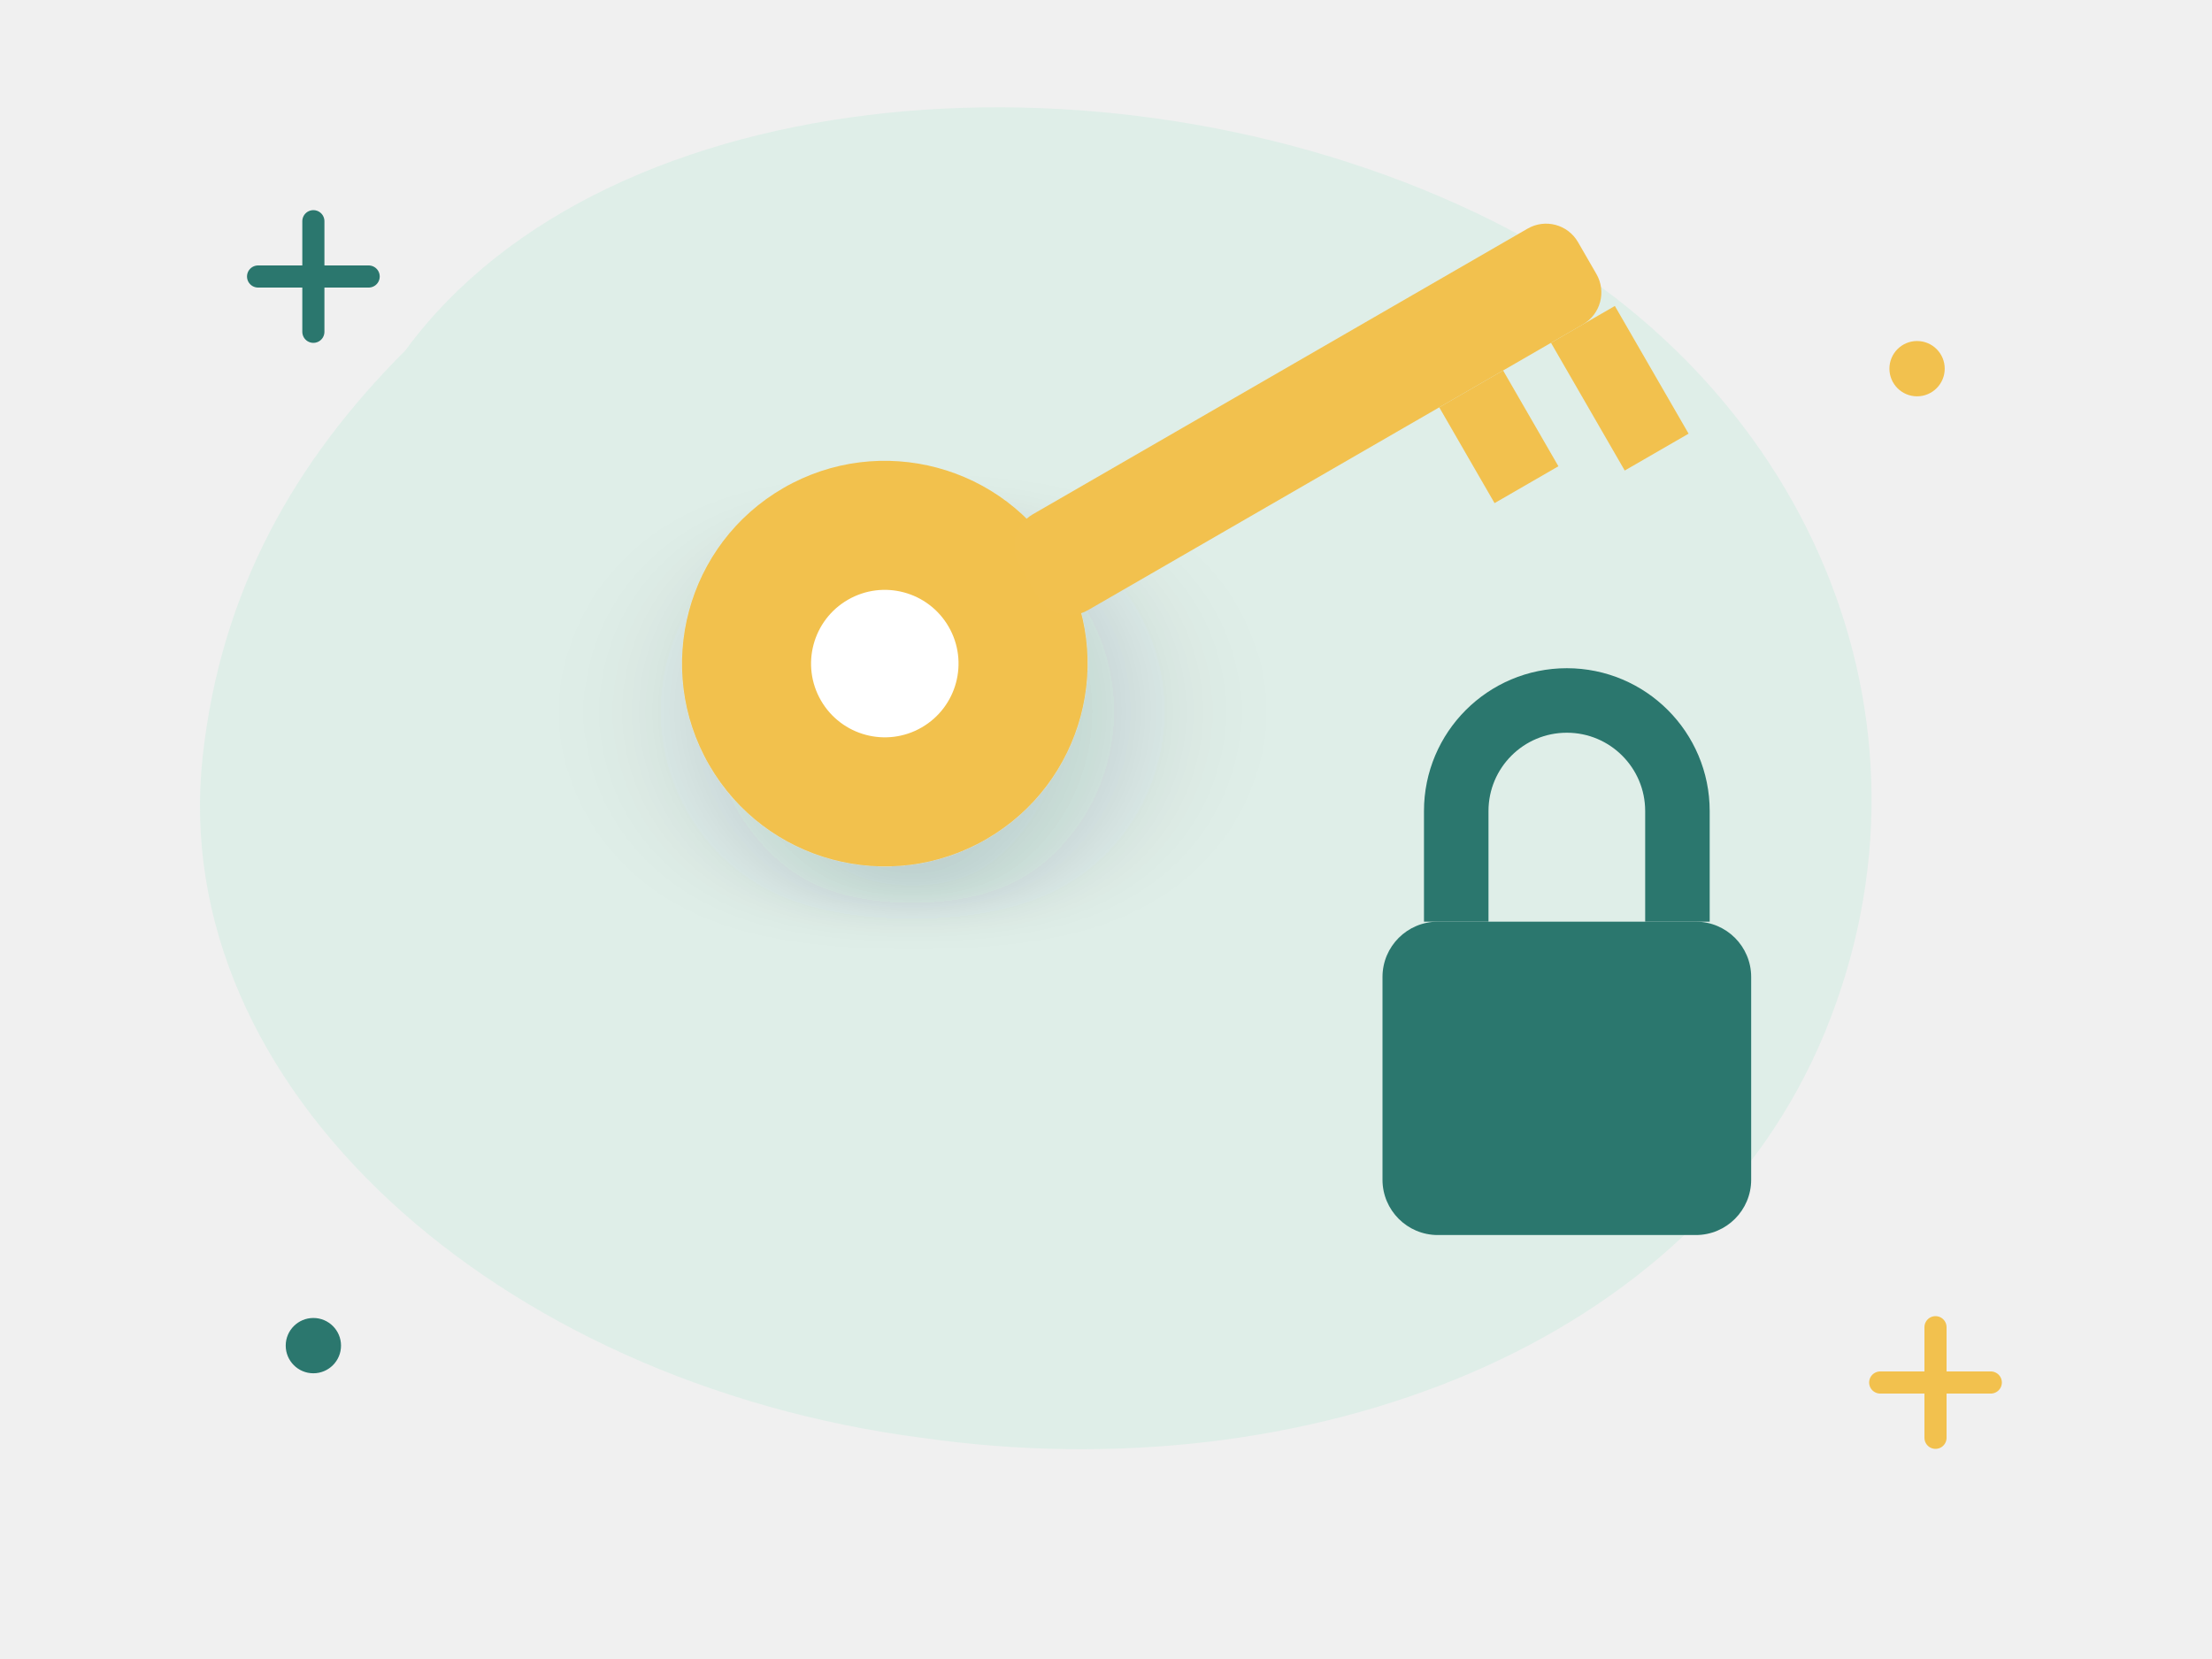
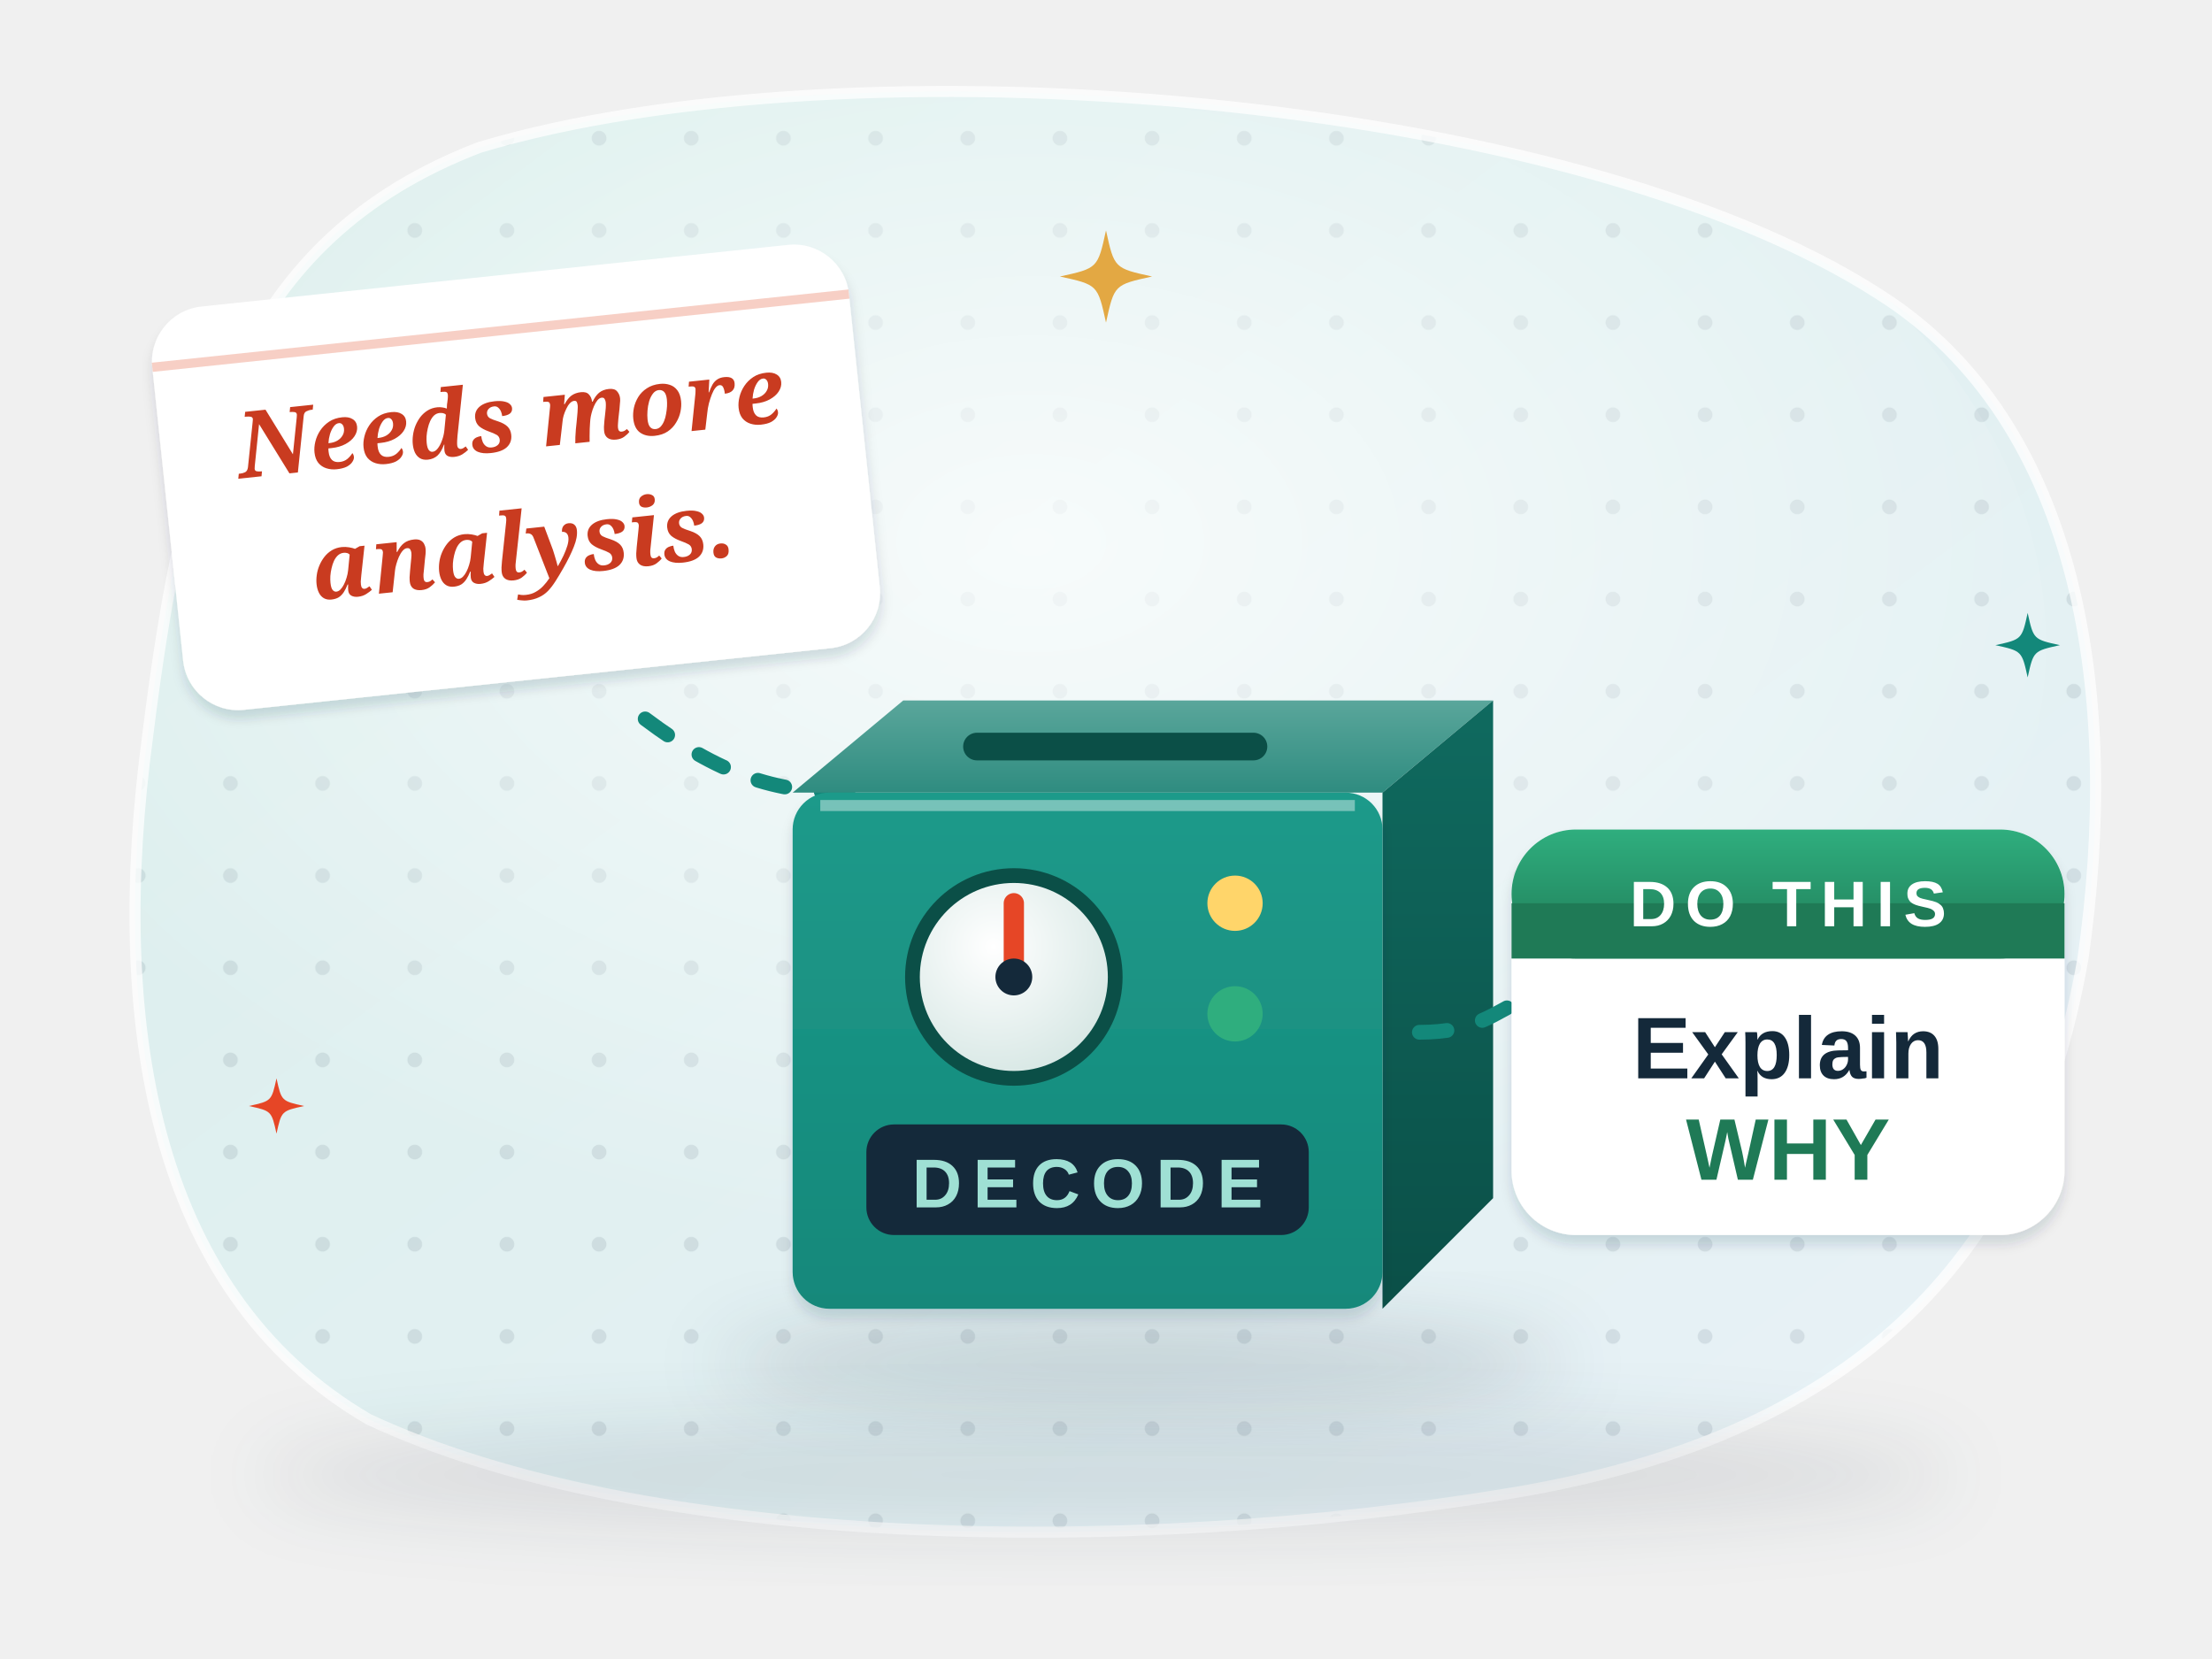
- <svg xmlns="http://www.w3.org/2000/svg" viewBox="0 0 240 180" fill="none" role="img" aria-label="Decoding teacher-speak">
-   <style>.fl{animation:fl 5s ease-in-out infinite;transform-box:fill-box;transform-origin:center}.f2{animation-delay:-1.7s}.f3{animation-delay:-3.3s}
- .tw{animation:tw 2.8s ease-in-out infinite;transform-box:fill-box;transform-origin:center}.t2{animation-delay:-1.4s}
- .sp{animation:sp 9s linear infinite;transform-box:fill-box;transform-origin:center}.pu{animation:pu 2.2s ease-in-out infinite;transform-box:fill-box;transform-origin:center}
- .dr{stroke-dasharray:6 8;animation:dr 1.6s linear infinite}.bl{animation:bl 4s infinite;transform-box:fill-box;transform-origin:center}
- .sw{animation:sw 3s ease-in-out infinite;transform-box:fill-box;transform-origin:top center}
- @keyframes fl{0%,100%{transform:translateY(0)}50%{transform:translateY(-6px)}}@keyframes tw{0%,100%{opacity:.3;transform:scale(.7)}50%{opacity:1;transform:scale(1.05)}}
- @keyframes sp{to{transform:rotate(360deg)}}@keyframes pu{0%,100%{transform:scale(1)}15%{transform:scale(1.12)}30%{transform:scale(1)}}
- @keyframes dr{to{stroke-dashoffset:-28}}@keyframes bl{0%,92%,100%{transform:scaleY(1)}95%{transform:scaleY(.1)}}@keyframes sw{50%{transform:rotate(6deg)}}
- @media (prefers-reduced-motion:reduce){*{animation:none!important}}</style>
+ <svg xmlns="http://www.w3.org/2000/svg" viewBox="0 0 240 180" fill="none" role="img" aria-label="A teacher’s short comment, Needs more analysis, goes into a decoder machine with a turning dial and comes out as a clear action card: Explain why">
+   <style>
+ .w13b6-tw{animation:w13b6-tw 3.2s ease-in-out infinite;transform-box:fill-box;transform-origin:center}@keyframes w13b6-tw{0%,100%{opacity:.4;transform:scale(.6)}50%{opacity:1;transform:scale(1)}}.w13b6-fl{animation:w13b6-fl 6s ease-in-out infinite}@keyframes w13b6-fl{50%{transform:translateY(-3px)}}.w13b6-bl{animation:w13b6-bl 5s infinite;transform-box:fill-box;transform-origin:center}@keyframes w13b6-bl{0%,94%,100%{transform:scaleY(1)}97%{transform:scaleY(.1)}}
+ 
+ .w13b6-dial{animation:w13b6-dial 6s ease-in-out infinite;transform-origin:110px 106px}@keyframes w13b6-dial{0%,100%{transform:rotate(-40deg)}50%{transform:rotate(40deg)}}
+ .w13b6-led{animation:w13b6-led 1.6s ease-in-out infinite}@keyframes w13b6-led{50%{opacity:.25}}
+ .w13b6-out{animation:w13b6-out 5s ease-in-out infinite}@keyframes w13b6-out{0%,100%{transform:translateX(0)}50%{transform:translateX(4px)}}
+ .w13b6-flow{stroke-dasharray:3 4;animation:w13b6-flow 1.4s linear infinite}@keyframes w13b6-flow{to{stroke-dashoffset:-14}}
+ @media (prefers-reduced-motion: reduce) { * { animation: none !important; } }
+ </style>
  <defs>
-     <filter id="s" x="-30%" y="-30%" width="160%" height="170%">
-       <feDropShadow dx="0" dy="6" stdDeviation="6" flood-color="#14293a" flood-opacity=".16" />
+     <linearGradient id="w13b6-bg" x1="0" y1="0" x2="1" y2="1">
+       <stop offset="0" stop-color="#d9eeeb" />
+       <stop offset="1" stop-color="#e9f2f7" />
+     </linearGradient>
+     <pattern id="w13b6-dots" width="10" height="10" patternUnits="userSpaceOnUse">
+       <circle cx="5" cy="5" r=".8" fill="#14293a" fill-opacity=".09" />
+     </pattern>
+     <clipPath id="w13b6-clip">
+       <path d="M52 16C92 4 170 10 204 32c22 14 26 44 22 72-6 34-26 52-62 58-42 7-94 6-124-8C16 140 12 110 16 80c4-32 10-54 36-64z" />
+     </clipPath>
+     <radialGradient id="w13b6-glow" cx=".5" cy=".42" r=".55">
+       <stop offset="0" stop-color="#fff" stop-opacity=".75" />
+       <stop offset="1" stop-color="#fff" stop-opacity="0" />
+     </radialGradient>
+     <filter id="w13b6-sh" x="-25%" y="-25%" width="150%" height="170%">
+       <feDropShadow dx="0" dy="4" stdDeviation="4" flood-color="#14293a" flood-opacity=".16" />
+       <feDropShadow dx="0" dy="1" stdDeviation=".6" flood-color="#14293a" flood-opacity=".14" />
    </filter>
+     <filter id="w13b6-sh2" x="-30%" y="-30%" width="160%" height="180%">
+       <feDropShadow dx="0" dy="2" stdDeviation="2" flood-color="#14293a" flood-opacity=".16" />
+       <feDropShadow dx="0" dy=".6" stdDeviation=".4" flood-color="#14293a" flood-opacity=".12" />
+     </filter>
+     <filter id="w13b6-blur" x="-20%" y="-50%" width="140%" height="200%">
+       <feGaussianBlur stdDeviation="4" />
+     </filter>
+     <linearGradient id="w13b6-shine" x1="0" y1="0" x2="0" y2="1">
+       <stop offset="0" stop-color="#fff" stop-opacity=".6" />
+       <stop offset="1" stop-color="#fff" stop-opacity="0" />
+     </linearGradient>
+     <linearGradient id="w13b6-paper" x1="0" y1="0" x2="0" y2="1">
+       <stop offset="0" stop-color="#ffffff" />
+       <stop offset="1" stop-color="#f6efe1" />
+     </linearGradient>
+     <linearGradient id="w13b6-top" x1="0" y1="0" x2="0" y2="1">
+       <stop offset="0" stop-color="#5aa69b" />
+       <stop offset="1" stop-color="#2f8c80" />
+     </linearGradient>
+     <linearGradient id="w13b6-side" x1="0" y1="0" x2="0" y2="1">
+       <stop offset="0" stop-color="#0f6a5f" />
+       <stop offset="1" stop-color="#0b4f47" />
+     </linearGradient>
+     <linearGradient id="w13b6-fr" x1="0" y1="0" x2="0" y2="1">
+       <stop offset="0" stop-color="#1f9a8a" />
+       <stop offset="1" stop-color="#13887a" />
+     </linearGradient>
+     <radialGradient id="w13b6-dl" cx="0.4" cy="0.35" r="0.7">
+       <stop offset="0" stop-color="#ffffff" stop-opacity="1" />
+       <stop offset="1" stop-color="#d5e6e3" stop-opacity="1" />
+     </radialGradient>
+     <linearGradient id="w13b6-oh" x1="0" y1="0" x2="0" y2="1">
+       <stop offset="0" stop-color="#2fae7e" />
+       <stop offset="1" stop-color="#1f7a56" />
+     </linearGradient>
  </defs>
-   <path d="M44 38c22-30 78-34 118-14 34 17 50 54 36 88-14 34-56 50-98 44C54 150 18 118 22 82c2-18 10-32 22-44z" fill="#dfeee8" />
-   <path class="tw" d="M28 30h12m-6-6v12" stroke="#2b776e" stroke-width="2.4" stroke-linecap="round" />
-   <path class="tw t2" d="M204 150h12m-6-6v12" stroke="#f2c14e" stroke-width="2.4" stroke-linecap="round" />
-   <circle class="tw t2" cx="208" cy="40" r="3" fill="#f2c14e" />
-   <circle class="tw" cx="34" cy="146" r="3" fill="#2b776e" />
-   <g class="sw">
-     <g transform="translate(96 72) rotate(-30)">
-       <circle r="22" fill="#f2c14e" filter="url(#s)" />
-       <circle r="8" fill="#fff" />
-       <rect x="18" y="-6" width="70" height="12" rx="4" fill="#f2c14e" />
-       <rect x="66" y="6" width="8" height="12" fill="#f2c14e" />
-       <rect x="80" y="6" width="8" height="16" fill="#f2c14e" />
+   <path d="M52 16C92 4 170 10 204 32c22 14 26 44 22 72-6 34-26 52-62 58-42 7-94 6-124-8C16 140 12 110 16 80c4-32 10-54 36-64z" fill="url(#w13b6-bg)" />
+   <g clip-path="url(#w13b6-clip)">
+     <rect width="240" height="180" fill="url(#w13b6-dots)" />
+     <ellipse cx="112" cy="70" rx="110" ry="70" fill="url(#w13b6-glow)" />
+   </g>
+   <path d="M52 16C92 4 170 10 204 32c22 14 26 44 22 72-6 34-26 52-62 58-42 7-94 6-124-8C16 140 12 110 16 80c4-32 10-54 36-64z" fill="none" stroke="#fff" stroke-opacity=".75" stroke-width="1.2" />
+   <ellipse cx="120" cy="160" rx="92" ry="6" fill="#14293a" opacity=".11" filter="url(#w13b6-blur)" />
+   <g transform="rotate(-6 54 52)">
+     <g filter="url(#w13b6-sh)">
+       <rect x="18" y="30" width="76" height="44" rx="6" fill="#fff" />
    </g>
+     <path d="M24 30.8h64" stroke="#fff" stroke-width="1.2" stroke-linecap="round" opacity=".9" />
+     <path d="M18 36h76" stroke="#f0a08c" stroke-width="1" opacity=".5" />
+     <text x="56" y="49" font-family="Georgia, serif" font-size="10" font-weight="700" fill="#c93b20" text-anchor="middle" font-style="italic">Needs more</text>
+     <text x="56" y="63" font-family="Georgia, serif" font-size="10" font-weight="700" fill="#c93b20" text-anchor="middle" font-style="italic">analysis.</text>
  </g>
-   <g class="fl f2">
-     <rect x="150" y="100" width="40" height="34" rx="6" fill="#2b776e" />
-     <path d="M158 100v-12a12 12 0 0 1 24 0v12" stroke="#2b776e" stroke-width="7" fill="none" />
+   <path class="w13b6-flow" d="M70 78C78 84 84 86 92 86" stroke="#13887a" stroke-width="1.6" fill="none" stroke-linecap="round" />
+   <ellipse cx="124" cy="148" rx="46" ry="5" fill="#14293a" opacity=".16" filter="url(#w13b6-blur)" />
+   <path d="M86 86l12-10h64l-12 10z" fill="url(#w13b6-top)" />
+   <path d="M150 86l12-10v54l-12 12z" fill="url(#w13b6-side)" />
+   <g filter="url(#w13b6-sh)">
+     <rect x="86" y="86" width="64" height="56" rx="4" fill="url(#w13b6-fr)" />
  </g>
+   <path d="M89 87.4h58" stroke="#fff" stroke-opacity=".4" stroke-width="1.2" />
+   <path d="M106 81h30" stroke="#0b4f47" stroke-width="3" stroke-linecap="round" />
+   <rect x="94" y="122" width="48" height="12" rx="3" fill="#14293a" />
+   <text x="118" y="131" font-family="'Helvetica Neue', Arial, sans-serif" font-size="7.5" font-weight="700" fill="#9fe0d4" text-anchor="middle" letter-spacing="1.2">DECODE</text>
+   <circle cx="110" cy="106" r="11" fill="url(#w13b6-dl)" stroke="#0b4f47" stroke-width="1.6" />
+   <g class="w13b6-dial">
+     <path d="M110 106v-8" stroke="#e64626" stroke-width="2.2" stroke-linecap="round" />
+   </g>
+   <circle cx="110" cy="106" r="2" fill="#14293a" />
+   <circle class="w13b6-led" cx="134" cy="98" r="3" fill="#ffd56a" />
+   <circle cx="134" cy="110" r="3" fill="#2fae7e" />
+   <path class="w13b6-flow" d="M154 112C160 112 162 110 166 108" stroke="#13887a" stroke-width="1.6" fill="none" stroke-linecap="round" />
+   <g class="w13b6-out">
+     <g filter="url(#w13b6-sh)">
+       <rect x="164" y="90" width="60" height="44" rx="7" fill="#fff" />
+     </g>
+     <path d="M171 90.8h46" stroke="#fff" stroke-width="1.2" stroke-linecap="round" opacity=".9" />
+     <rect x="164" y="90" width="60" height="14" rx="7" fill="url(#w13b6-oh)" />
+     <rect x="164" y="98" width="60" height="6" fill="#1f7a56" />
+     <text x="194" y="100.5" font-family="'Helvetica Neue', Arial, sans-serif" font-size="7" font-weight="700" fill="#fff" text-anchor="middle" letter-spacing="1">DO THIS</text>
+     <text x="194" y="117" font-family="'Helvetica Neue', Arial, sans-serif" font-size="9.5" font-weight="700" fill="#14293a" text-anchor="middle">Explain</text>
+     <text x="194" y="128" font-family="'Helvetica Neue', Arial, sans-serif" font-size="9.5" font-weight="700" fill="#1f7a56" text-anchor="middle">WHY</text>
+   </g>
+   <path class="w13b6-tw" d="M120 25C120.9 29.1 120.9 29.1 125 30C120.9 30.9 120.9 30.9 120 35C119.1 30.9 119.1 30.9 115 30C119.1 29.1 119.1 29.1 120 25z" fill="#e3a843" />
+   <path class="w13b6-tw" style="animation-delay:-1.3s" d="M220 66.5C220.63 69.37 220.63 69.37 223.5 70C220.63 70.63 220.63 70.63 220 73.5C219.37 70.63 219.37 70.63 216.5 70C219.37 69.37 219.37 69.37 220 66.5z" fill="#13887a" />
+   <path class="w13b6-tw" style="animation-delay:-2.2s" d="M30 117C30.54 119.46 30.54 119.46 33 120C30.54 120.54 30.54 120.54 30 123C29.46 120.54 29.46 120.54 27 120C29.46 119.46 29.46 119.46 30 117z" fill="#e64626" />
</svg>
